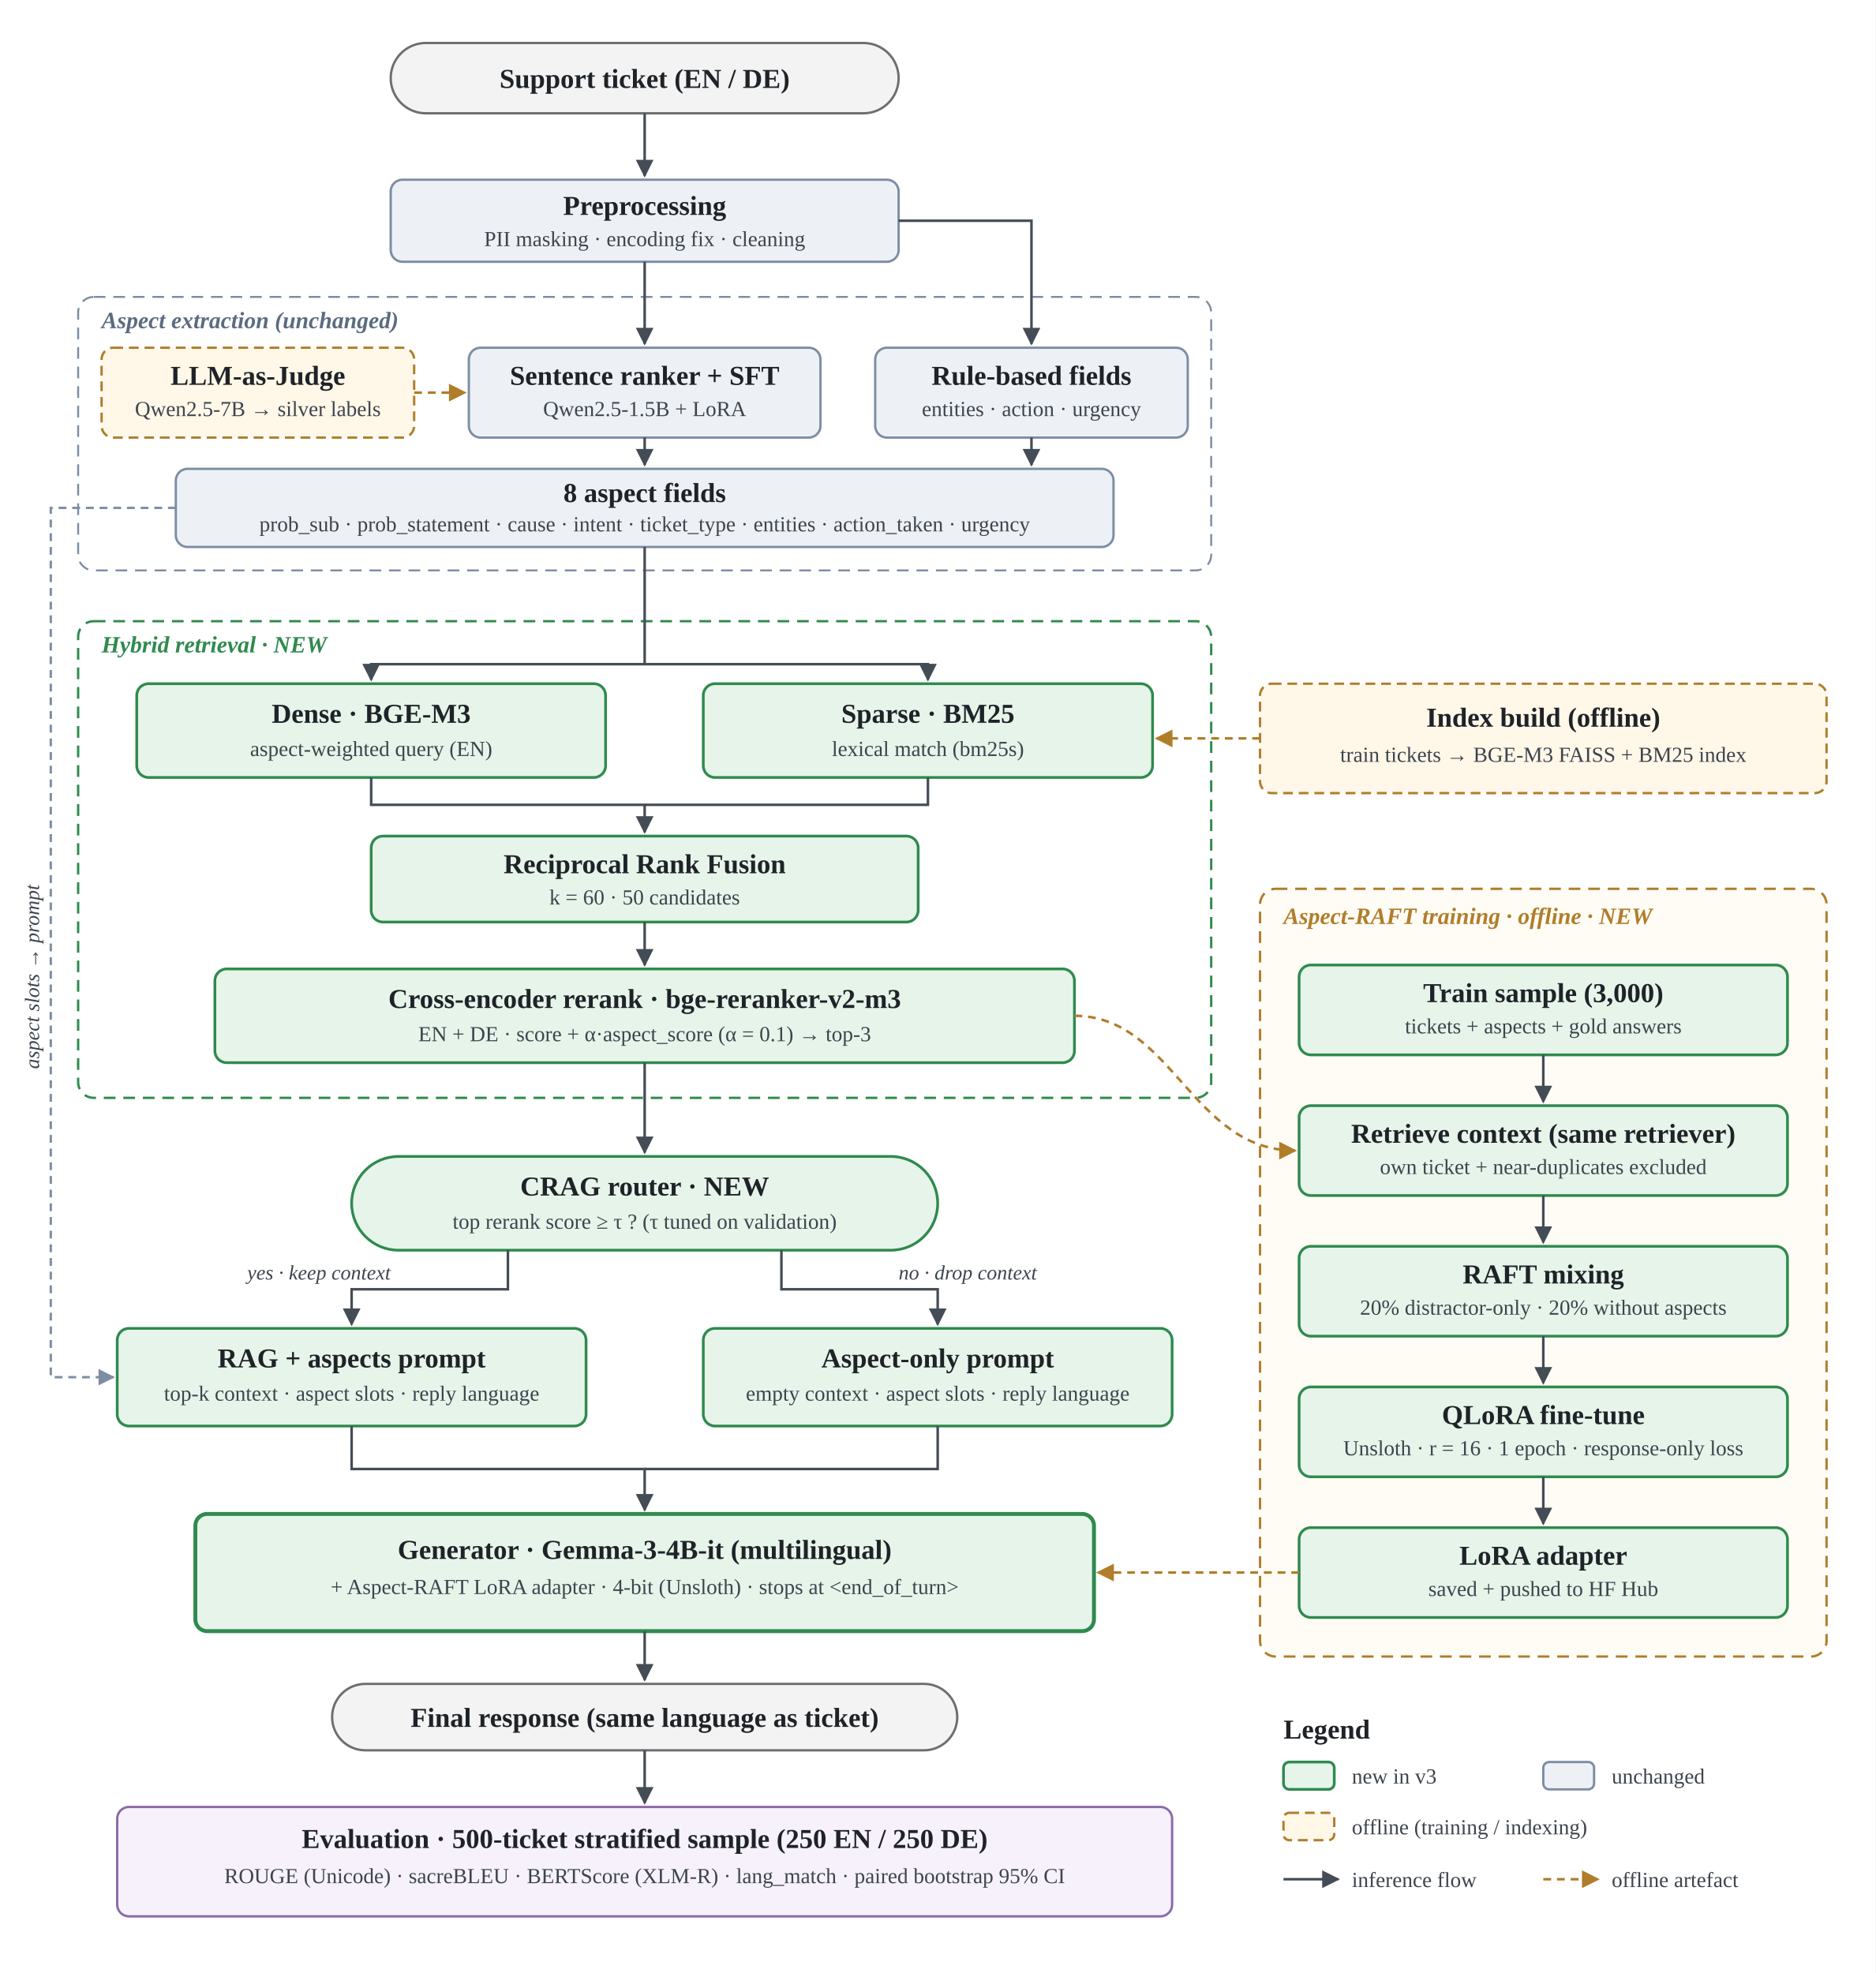
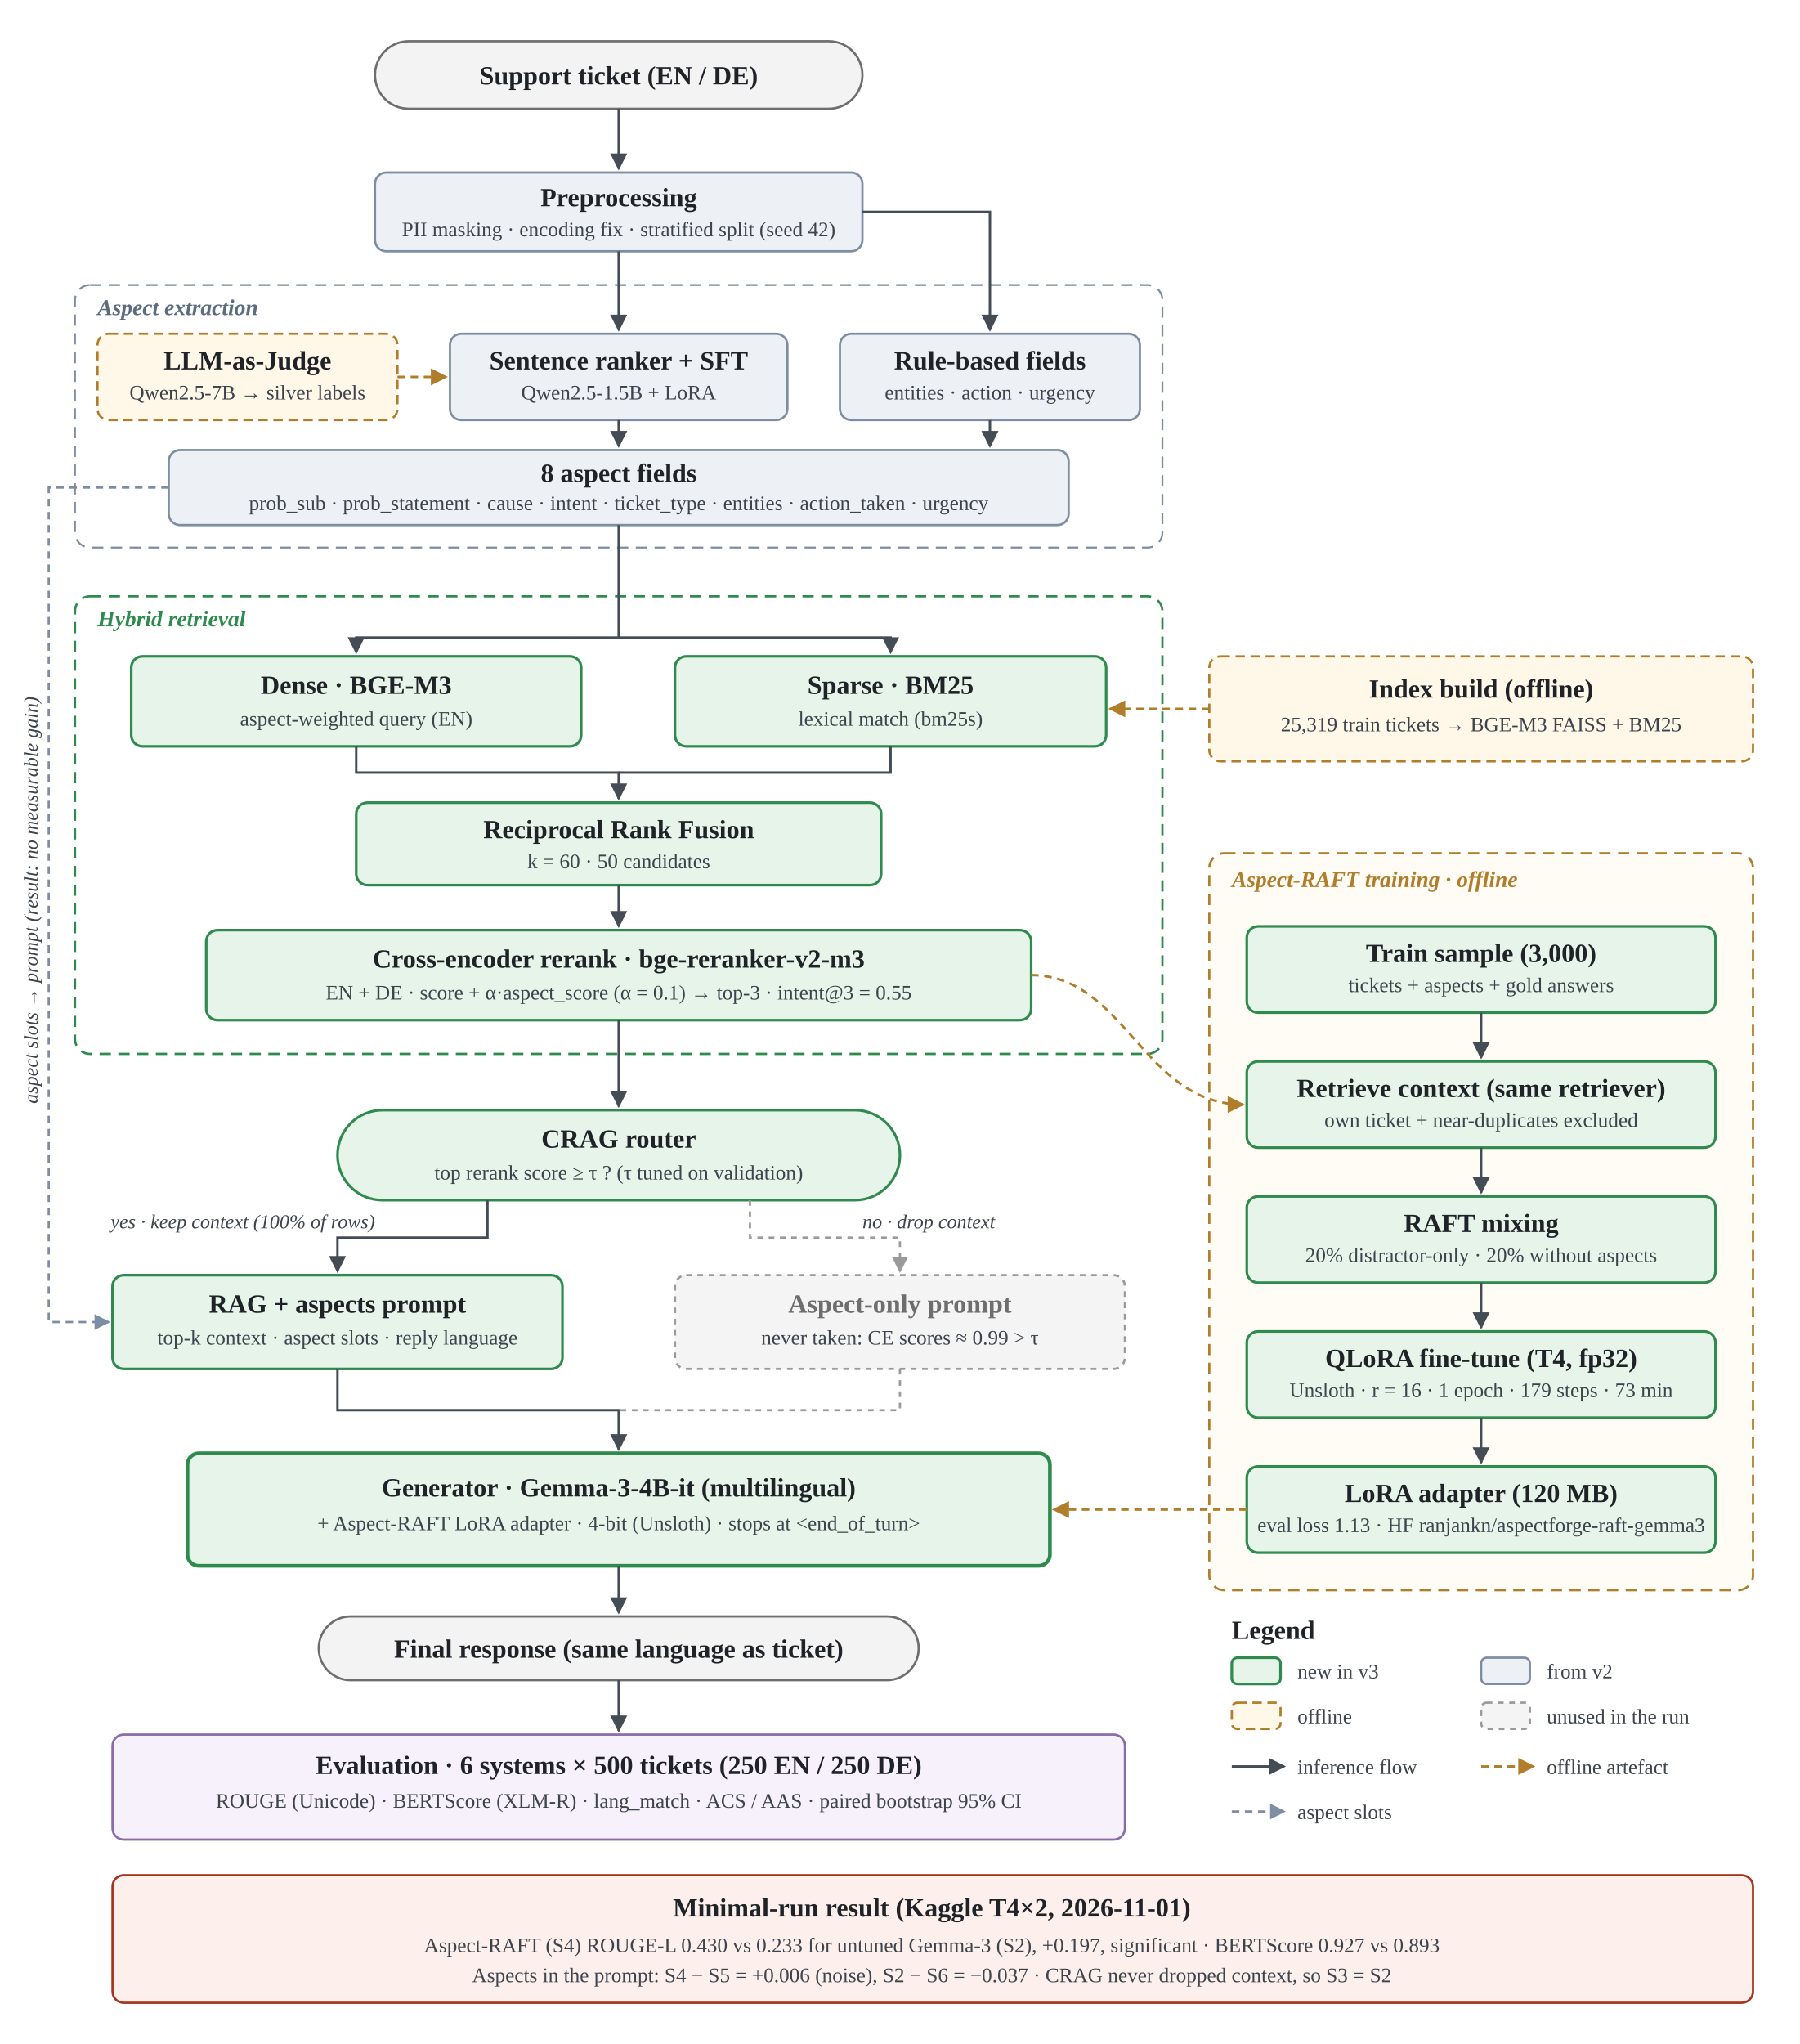
- <svg xmlns="http://www.w3.org/2000/svg" viewBox="0 0 960 1010" width="960" height="1010" font-family="'Times New Roman', Times, serif">
+ <svg xmlns="http://www.w3.org/2000/svg" viewBox="0 0 960 1090" width="960" height="1090" font-family="'Times New Roman', Times, serif">
  <style>
    .t   { font-size: 14px; font-weight: bold; fill: #1f2328; text-anchor: middle; }
    .s   { font-size: 11px; fill: #3d444d; text-anchor: middle; }
    .g   { font-size: 12px; font-weight: bold; font-style: italic; }
    .lbl { font-size: 10.5px; fill: #3d444d; font-style: italic; }
+     .res { font-size: 11px; fill: #a3361f; font-style: italic; text-anchor: middle; }
    .new   { fill: #e6f4ea; stroke: #2f8a4e; stroke-width: 1.4; }
    .old   { fill: #edf1f6; stroke: #7d8da3; stroke-width: 1.2; }
    .off   { fill: #fff7e8; stroke: #b07d2b; stroke-width: 1.2; stroke-dasharray: 5 3; }
+     .unused{ fill: #f4f4f4; stroke: #9a9a9a; stroke-width: 1.2; stroke-dasharray: 3 3; }
    .io    { fill: #f3f3f3; stroke: #6e6e6e; stroke-width: 1.2; }
    .grp-old { fill: none; stroke: #7d8da3; stroke-width: 1; stroke-dasharray: 6 4; }
    .grp-new { fill: none; stroke: #2f8a4e; stroke-width: 1.2; stroke-dasharray: 6 4; }
    .grp-off { fill: #fffcf5; stroke: #b07d2b; stroke-width: 1.2; stroke-dasharray: 6 4; }
    .a    { fill: none; stroke: #444c56; stroke-width: 1.3; marker-end: url(#arr); }
+     .au   { fill: none; stroke: #9a9a9a; stroke-width: 1.2; stroke-dasharray: 3 3; marker-end: url(#arrG); }
    .ad   { fill: none; stroke: #b07d2b; stroke-width: 1.3; stroke-dasharray: 4 3; marker-end: url(#arrO); }
    .ln   { fill: none; stroke: #444c56; stroke-width: 1.3; }
+     .lnu  { fill: none; stroke: #9a9a9a; stroke-width: 1.2; stroke-dasharray: 3 3; }
    .aa   { fill: none; stroke: #7d8da3; stroke-width: 1.2; stroke-dasharray: 4 3; marker-end: url(#arrB); }
  </style>
  <defs>
    <marker id="arr" viewBox="0 0 10 10" refX="9" refY="5" markerWidth="7" markerHeight="7" orient="auto-start-reverse">
      <path d="M0,0 L10,5 L0,10 z" fill="#444c56" />
    </marker>
    <marker id="arrO" viewBox="0 0 10 10" refX="9" refY="5" markerWidth="7" markerHeight="7" orient="auto-start-reverse">
      <path d="M0,0 L10,5 L0,10 z" fill="#b07d2b" />
    </marker>
    <marker id="arrB" viewBox="0 0 10 10" refX="9" refY="5" markerWidth="7" markerHeight="7" orient="auto-start-reverse">
      <path d="M0,0 L10,5 L0,10 z" fill="#7d8da3" />
    </marker>
+     <marker id="arrG" viewBox="0 0 10 10" refX="9" refY="5" markerWidth="7" markerHeight="7" orient="auto-start-reverse">
+       <path d="M0,0 L10,5 L0,10 z" fill="#9a9a9a" />
+     </marker>
  </defs>
-   <rect x="0" y="0" width="960" height="1010" fill="#ffffff" />
+   <rect x="0" y="0" width="960" height="1090" fill="#ffffff" />
  <rect class="io" x="200" y="22" width="260" height="36" rx="18" />
  <text class="t" x="330" y="45">Support ticket (EN / DE)</text>
  <path class="a" d="M330,58 V90" />
  <rect class="old" x="200" y="92" width="260" height="42" rx="6" />
  <text class="t" x="330" y="110">Preprocessing</text>
-   <text class="s" x="330" y="126">PII masking · encoding fix · cleaning</text>
+   <text class="s" x="330" y="126">PII masking · encoding fix · stratified split (seed 42)</text>
  <rect class="grp-old" x="40" y="152" width="580" height="140" rx="8" />
-   <text class="g" x="52" y="168" fill="#5b6b80">Aspect extraction (unchanged)</text>
+   <text class="g" x="52" y="168" fill="#5b6b80">Aspect extraction</text>
  <rect class="off" x="52" y="178" width="160" height="46" rx="6" />
  <text class="t" x="132" y="197">LLM-as-Judge</text>
  <text class="s" x="132" y="213">Qwen2.5-7B → silver labels</text>
  <rect class="old" x="240" y="178" width="180" height="46" rx="6" />
  <text class="t" x="330" y="197">Sentence ranker + SFT</text>
  <text class="s" x="330" y="213">Qwen2.5-1.5B + LoRA</text>
  <rect class="old" x="448" y="178" width="160" height="46" rx="6" />
  <text class="t" x="528" y="197">Rule-based fields</text>
  <text class="s" x="528" y="213">entities · action · urgency</text>
  <path class="ad" d="M212,201 H238" />
  <path class="a" d="M330,134 V176" />
  <path class="a" d="M460,113 H528 V176" />
  <rect class="old" x="90" y="240" width="480" height="40" rx="6" />
  <text class="t" x="330" y="257">8 aspect fields</text>
  <text class="s" x="330" y="272">prob_sub · prob_statement · cause · intent · ticket_type · entities · action_taken · urgency</text>
  <path class="a" d="M330,224 V238" />
  <path class="a" d="M528,224 V238" />
  <path class="aa" d="M90,260 H26 V705 H58" />
-   <text class="lbl" transform="translate(20,500) rotate(-90)" text-anchor="middle">aspect slots → prompt</text>
+   <text class="lbl" transform="translate(20,480) rotate(-90)" text-anchor="middle">aspect slots → prompt  (result: no measurable gain)</text>
  <rect class="grp-new" x="40" y="318" width="580" height="244" rx="8" />
-   <text class="g" x="52" y="334" fill="#2f8a4e">Hybrid retrieval · NEW</text>
+   <text class="g" x="52" y="334" fill="#2f8a4e">Hybrid retrieval</text>
  <path class="a" d="M330,280 V340 H190 V348" />
  <path class="a" d="M330,340 H475 V348" />
  <rect class="new" x="70" y="350" width="240" height="48" rx="6" />
  <text class="t" x="190" y="370">Dense · BGE-M3</text>
  <text class="s" x="190" y="387">aspect-weighted query (EN)</text>
  <rect class="new" x="360" y="350" width="230" height="48" rx="6" />
  <text class="t" x="475" y="370">Sparse · BM25</text>
  <text class="s" x="475" y="387">lexical match (bm25s)</text>
  <path class="a" d="M190,398 V412 H330 V426" />
  <path class="ln" d="M475,398 V412 H330" />
  <rect class="new" x="190" y="428" width="280" height="44" rx="6" />
  <text class="t" x="330" y="447">Reciprocal Rank Fusion</text>
  <text class="s" x="330" y="463">k = 60 · 50 candidates</text>
  <path class="a" d="M330,472 V494" />
  <rect class="new" x="110" y="496" width="440" height="48" rx="6" />
  <text class="t" x="330" y="516">Cross-encoder rerank · bge-reranker-v2-m3</text>
-   <text class="s" x="330" y="533">EN + DE · score + α·aspect_score (α = 0.1) → top-3</text>
+   <text class="s" x="330" y="533">EN + DE · score + α·aspect_score (α = 0.1) → top-3 · intent@3 = 0.55</text>
  <rect class="off" x="645" y="350" width="290" height="56" rx="6" />
  <text class="t" x="790" y="372">Index build (offline)</text>
-   <text class="s" x="790" y="390">train tickets → BGE-M3 FAISS + BM25 index</text>
+   <text class="s" x="790" y="390">25,319 train tickets → BGE-M3 FAISS + BM25</text>
  <path class="ad" d="M645,378 H592" />
  <path class="a" d="M330,544 V590" />
  <rect class="new" x="180" y="592" width="300" height="48" rx="24" />
-   <text class="t" x="330" y="612">CRAG router · NEW</text>
+   <text class="t" x="330" y="612">CRAG router</text>
  <text class="s" x="330" y="629">top rerank score ≥ τ ?  (τ tuned on validation)</text>
  <path class="a" d="M260,640 V660 H180 V678" />
-   <path class="a" d="M400,640 V660 H480 V678" />
-   <text class="lbl" x="200" y="655" text-anchor="end">yes · keep context</text>
+   <path class="au" d="M400,640 V660 H480 V678" />
+   <text class="lbl" x="200" y="655" text-anchor="end">yes · keep context (100% of rows)</text>
  <text class="lbl" x="460" y="655">no · drop context</text>
  <rect class="new" x="60" y="680" width="240" height="50" rx="6" />
  <text class="t" x="180" y="700">RAG + aspects prompt</text>
  <text class="s" x="180" y="717">top-k context · aspect slots · reply language</text>
-   <rect class="new" x="360" y="680" width="240" height="50" rx="6" />
-   <text class="t" x="480" y="700">Aspect-only prompt</text>
-   <text class="s" x="480" y="717">empty context · aspect slots · reply language</text>
+   <rect class="unused" x="360" y="680" width="240" height="50" rx="6" />
+   <text class="t" x="480" y="700" style="fill:#6e6e6e">Aspect-only prompt</text>
+   <text class="s" x="480" y="717">never taken: CE scores ≈ 0.99 &gt; τ</text>
  <path class="a" d="M180,730 V752 H330 V773" />
-   <path class="ln" d="M480,730 V752 H330" />
+   <path class="lnu" d="M480,730 V752 H330" />
  <rect class="new" x="100" y="775" width="460" height="60" rx="6" style="stroke-width:2" />
  <text class="t" x="330" y="798">Generator · Gemma-3-4B-it (multilingual)</text>
  <text class="s" x="330" y="816">+ Aspect-RAFT LoRA adapter · 4-bit (Unsloth) · stops at &lt;end_of_turn&gt;</text>
  <path class="a" d="M330,835 V860" />
  <rect class="io" x="170" y="862" width="320" height="34" rx="17" />
  <text class="t" x="330" y="884">Final response (same language as ticket)</text>
  <path class="a" d="M330,896 V923" />
  <rect class="old" x="60" y="925" width="540" height="56" rx="6" style="fill:#f6f1fa;stroke:#8a6aa8" />
-   <text class="t" x="330" y="946">Evaluation · 500-ticket stratified sample (250 EN / 250 DE)</text>
-   <text class="s" x="330" y="964">ROUGE (Unicode) · sacreBLEU · BERTScore (XLM-R) · lang_match · paired bootstrap 95% CI</text>
+   <text class="t" x="330" y="946">Evaluation · 6 systems × 500 tickets (250 EN / 250 DE)</text>
+   <text class="s" x="330" y="964">ROUGE (Unicode) · BERTScore (XLM-R) · lang_match · ACS / AAS · paired bootstrap 95% CI</text>
+   <rect x="60" y="1000" width="875" height="68" rx="6" style="fill:#fdf0ec;stroke:#a3361f;stroke-width:1.2" />
+   <text class="t" x="497" y="1022">Minimal-run result (Kaggle T4×2, 2026-11-01)</text>
+   <text class="s" x="497" y="1041">Aspect-RAFT (S4) ROUGE-L 0.430 vs 0.233 for untuned Gemma-3 (S2), +0.197, significant · BERTScore 0.927 vs 0.893</text>
+   <text class="s" x="497" y="1057">Aspects in the prompt: S4 − S5 = +0.006 (noise), S2 − S6 = −0.037 · CRAG never dropped context, so S3 = S2</text>
  <rect class="grp-off" x="645" y="455" width="290" height="393" rx="8" />
-   <text class="g" x="657" y="473" fill="#b07d2b">Aspect-RAFT training · offline · NEW</text>
+   <text class="g" x="657" y="473" fill="#b07d2b">Aspect-RAFT training · offline</text>
  <rect class="new" x="665" y="494" width="250" height="46" rx="6" />
  <text class="t" x="790" y="513">Train sample (3,000)</text>
  <text class="s" x="790" y="529">tickets + aspects + gold answers</text>
  <path class="a" d="M790,540 V564" />
  <rect class="new" x="665" y="566" width="250" height="46" rx="6" />
  <text class="t" x="790" y="585">Retrieve context (same retriever)</text>
  <text class="s" x="790" y="601">own ticket + near-duplicates excluded</text>
  <path class="a" d="M790,612 V636" />
  <rect class="new" x="665" y="638" width="250" height="46" rx="6" />
  <text class="t" x="790" y="657">RAFT mixing</text>
  <text class="s" x="790" y="673">20% distractor-only · 20% without aspects</text>
  <path class="a" d="M790,684 V708" />
  <rect class="new" x="665" y="710" width="250" height="46" rx="6" />
-   <text class="t" x="790" y="729">QLoRA fine-tune</text>
-   <text class="s" x="790" y="745">Unsloth · r = 16 · 1 epoch · response-only loss</text>
+   <text class="t" x="790" y="729">QLoRA fine-tune (T4, fp32)</text>
+   <text class="s" x="790" y="745">Unsloth · r = 16 · 1 epoch · 179 steps · 73 min</text>
  <path class="a" d="M790,756 V780" />
  <rect class="new" x="665" y="782" width="250" height="46" rx="6" />
-   <text class="t" x="790" y="801">LoRA adapter</text>
-   <text class="s" x="790" y="817">saved + pushed to HF Hub</text>
+   <text class="t" x="790" y="801">LoRA adapter (120 MB)</text>
+   <text class="s" x="790" y="817">eval loss 1.13 · HF ranjankn/aspectforge-raft-gemma3</text>
  <path class="ad" d="M665,805 H562" />
  <path class="ad" d="M550,520 C 600,520 610,589 663,589" />
-   <text class="t" x="657" y="890" style="text-anchor:start">Legend</text>
-   <rect class="new" x="657" y="902" width="26" height="14" rx="3" />
-   <text class="s" x="692" y="913" style="text-anchor:start">new in v3</text>
-   <rect class="old" x="790" y="902" width="26" height="14" rx="3" />
-   <text class="s" x="825" y="913" style="text-anchor:start">unchanged</text>
-   <rect class="off" x="657" y="928" width="26" height="14" rx="3" />
-   <text class="s" x="692" y="939" style="text-anchor:start">offline (training / indexing)</text>
-   <path class="a" d="M657,962 H685" />
-   <text class="s" x="692" y="966" style="text-anchor:start">inference flow</text>
-   <path class="ad" d="M790,962 H818" />
-   <text class="s" x="825" y="966" style="text-anchor:start">offline artefact</text>
+   <text class="t" x="657" y="874" style="text-anchor:start">Legend</text>
+   <rect class="new" x="657" y="884" width="26" height="14" rx="3" />
+   <text class="s" x="692" y="895" style="text-anchor:start">new in v3</text>
+   <rect class="old" x="790" y="884" width="26" height="14" rx="3" />
+   <text class="s" x="825" y="895" style="text-anchor:start">from v2</text>
+   <rect class="off" x="657" y="908" width="26" height="14" rx="3" />
+   <text class="s" x="692" y="919" style="text-anchor:start">offline</text>
+   <rect class="unused" x="790" y="908" width="26" height="14" rx="3" />
+   <text class="s" x="825" y="919" style="text-anchor:start">unused in the run</text>
+   <path class="a" d="M657,942 H685" />
+   <text class="s" x="692" y="946" style="text-anchor:start">inference flow</text>
+   <path class="ad" d="M790,942 H818" />
+   <text class="s" x="825" y="946" style="text-anchor:start">offline artefact</text>
+   <path class="aa" d="M657,966 H685" />
+   <text class="s" x="692" y="970" style="text-anchor:start">aspect slots</text>
</svg>
